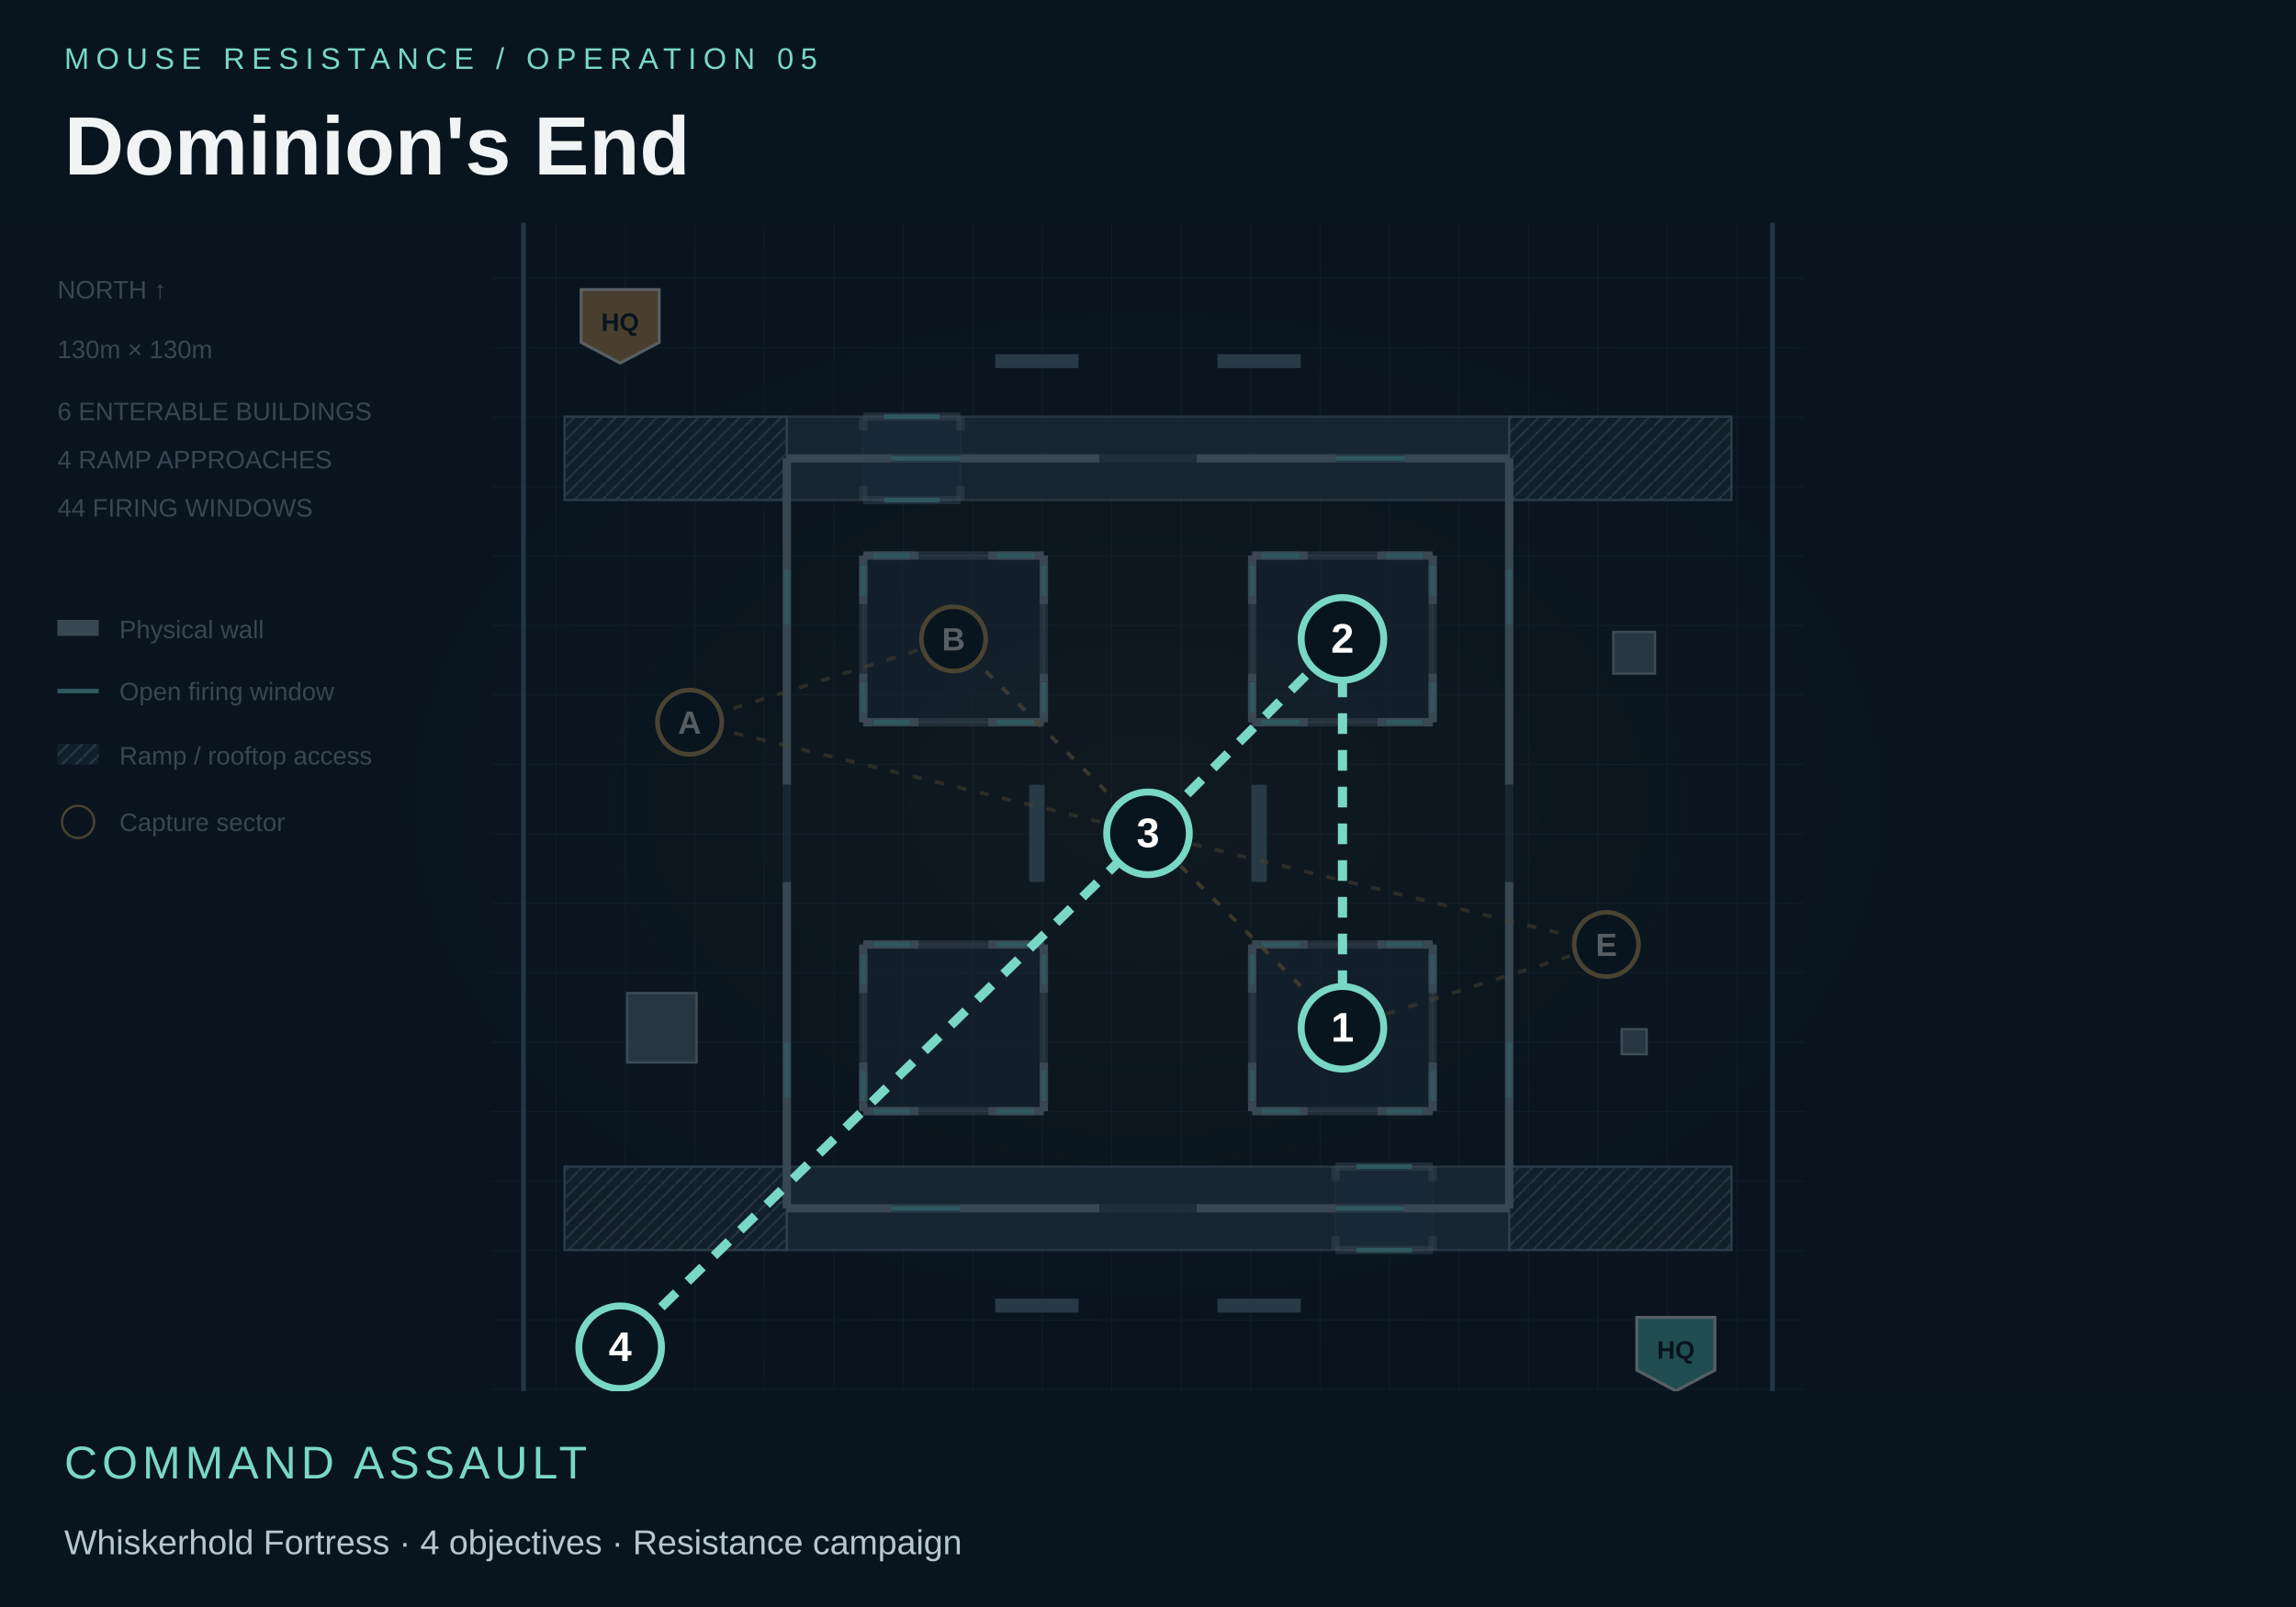
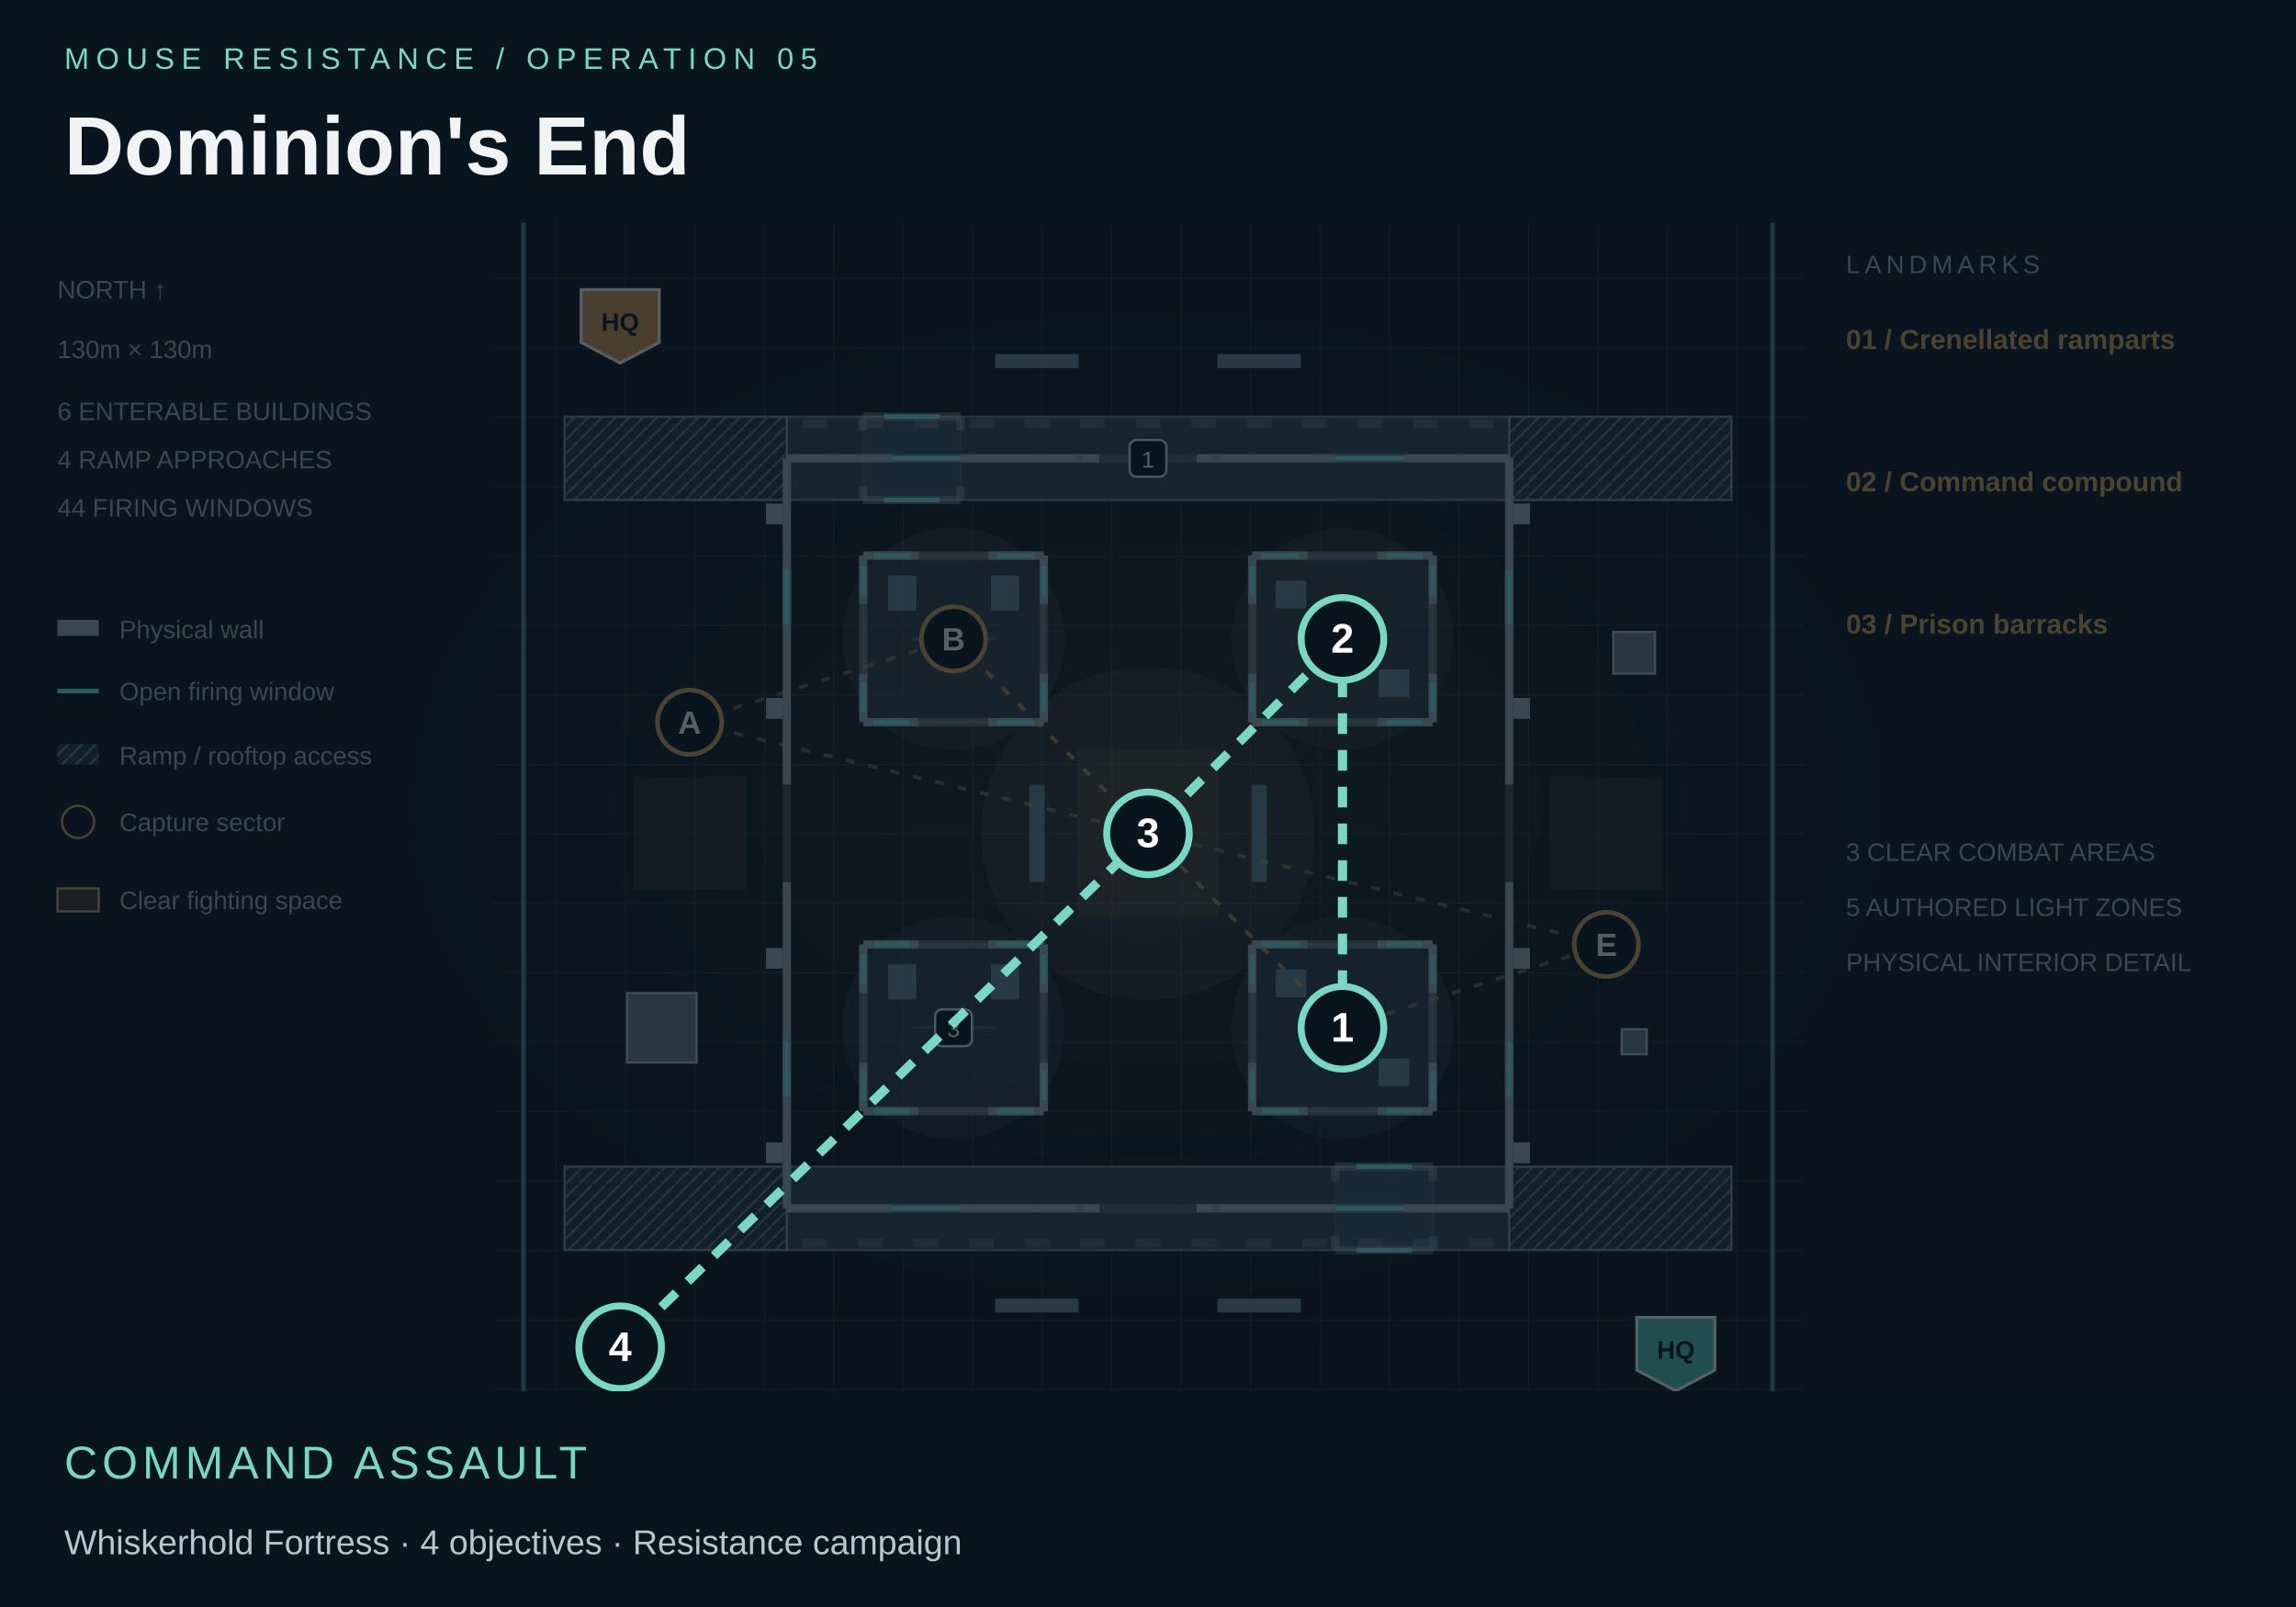
<svg xmlns="http://www.w3.org/2000/svg" width="1000" height="700" viewBox="0 0 1000 700">
  <rect width="1000" height="700" fill="#09151e" />
  <g opacity=".32">
    <defs>
      <pattern id="grid" width="30.25" height="30.25" patternUnits="userSpaceOnUse">
        <path d="M30.25 0H0V30.25" fill="none" stroke="#25374a" stroke-width=".6" />
      </pattern>
      <pattern id="ramp" width="6" height="6" patternUnits="userSpaceOnUse">
        <path d="M0 6L6 0" stroke="#91adbe" stroke-width="1" />
        <rect width="6" height="6" fill="#405a6c" fill-opacity=".5" />
      </pattern>
      <radialGradient id="glow">
        <stop stop-color="#d5a75c" stop-opacity=".12" />
        <stop offset="1" stop-color="#081321" stop-opacity="0" />
      </radialGradient>
    </defs>
    <rect width="1000" height="700" fill="#081321" />
    <rect x="214" y="77" width="572" height="572" fill="url(#grid)" />
    <ellipse cx="500" cy="350" rx="460" ry="310" fill="url(#glow)" />
    <g font-family="system-ui,Segoe UI,Arial,sans-serif">
      <text x="24" y="30" fill="#d5a75c" font-size="11" letter-spacing="3">NEON BREACH · THE FACTION WAR</text>
      <text x="24" y="64" fill="#edf5fa" font-size="29" font-weight="750">Whiskerhold Fortress</text>
      <text x="976" y="33" text-anchor="end" fill="#9fb2c3" font-size="11" letter-spacing="2">TACTICAL RECONNAISSANCE</text>
      <text x="976" y="57" text-anchor="end" fill="#9fb2c3" font-size="12">Fortress · Siege and infiltration</text>
      <rect x="228" y="91" width="544" height="544" rx="3" fill="none" stroke="#5c7d94" stroke-width="2" />
+       <circle cx="500" cy="363" r="72.6" fill="rgb(255,237,199)" opacity=".09" />
+       <circle cx="415.3" cy="447.7" r="48.4" fill="rgb(204,224,255)" opacity=".09" />
+       <circle cx="584.7" cy="278.3" r="48.4" fill="rgb(255,224,156)" opacity=".09" />
+       <circle cx="415.3" cy="278.3" r="48.4" fill="rgb(255,235,196)" opacity=".09" />
+       <circle cx="584.7" cy="447.7" r="48.4" fill="rgb(209,242,255)" opacity=".09" />
+       <rect x="469.75" y="326.70" width="60.50" height="72.60" fill="#d5a75c" stroke="#d5a75c" stroke-width="1" opacity="0.13" />
+       <rect x="276.15" y="338.80" width="48.40" height="48.40" fill="#d5a75c" stroke="#d5a75c" stroke-width="1" opacity="0.13" />
+       <rect x="675.45" y="338.80" width="48.40" height="48.40" fill="#d5a75c" stroke="#d5a75c" stroke-width="1" opacity="0.13" />
      <rect x="375.98" y="242.00" width="78.65" height="72.60" fill="#364d61" stroke="#66829a" stroke-width="1" opacity="0.55" />
      <rect x="545.38" y="242.00" width="78.65" height="72.60" fill="#364d61" stroke="#66829a" stroke-width="1" opacity="0.55" />
      <rect x="375.98" y="411.40" width="78.65" height="72.60" fill="#364d61" stroke="#66829a" stroke-width="1" opacity="0.55" />
      <rect x="545.38" y="411.40" width="78.65" height="72.60" fill="#364d61" stroke="#66829a" stroke-width="1" opacity="0.55" />
      <rect x="375.98" y="181.50" width="42.35" height="36.30" fill="#364d61" stroke="#66829a" stroke-width="1" opacity="0.55" />
      <rect x="581.67" y="508.20" width="42.35" height="36.30" fill="#364d61" stroke="#66829a" stroke-width="1" opacity="0.55" />
      <rect x="342.70" y="181.50" width="314.60" height="36.30" fill="#4a6379" stroke="#92aec1" stroke-width="1" opacity="0.65" />
      <rect x="342.70" y="508.20" width="314.60" height="36.30" fill="#4a6379" stroke="#92aec1" stroke-width="1" opacity="0.65" />
      <rect x="245.90" y="181.50" width="96.80" height="36.30" fill="url(#ramp)" stroke="#7fa0b6" stroke-width="1" opacity="0.9" />
      <rect x="657.30" y="181.50" width="96.80" height="36.30" fill="url(#ramp)" stroke="#7fa0b6" stroke-width="1" opacity="0.9" />
      <rect x="245.90" y="508.20" width="96.80" height="36.30" fill="url(#ramp)" stroke="#7fa0b6" stroke-width="1" opacity="0.9" />
      <rect x="657.30" y="508.20" width="96.80" height="36.30" fill="url(#ramp)" stroke="#7fa0b6" stroke-width="1" opacity="0.9" />
      <rect x="342.70" y="197.84" width="45.38" height="3.63" fill="#a1b3c3" opacity="1" />
      <rect x="388.07" y="197.84" width="30.25" height="3.63" fill="#6b8b9c" opacity="1" />
      <rect x="388.07" y="197.84" width="30.25" height="3.63" fill="#6b8b9c" opacity="1" />
      <rect x="418.32" y="197.84" width="60.50" height="3.63" fill="#a1b3c3" opacity="1" />
      <rect x="478.82" y="197.84" width="42.35" height="3.63" fill="#6b8b9c" opacity="0.45" />
      <rect x="521.17" y="197.84" width="60.50" height="3.63" fill="#a1b3c3" opacity="1" />
      <rect x="581.67" y="197.84" width="30.25" height="3.63" fill="#6b8b9c" opacity="1" />
      <rect x="581.67" y="197.84" width="30.25" height="3.63" fill="#6b8b9c" opacity="1" />
      <rect x="611.92" y="197.84" width="45.38" height="3.63" fill="#a1b3c3" opacity="1" />
      <rect x="340.88" y="199.65" width="3.63" height="48.40" fill="#a1b3c3" opacity="1" />
      <rect x="340.88" y="248.05" width="3.63" height="24.20" fill="#6b8b9c" opacity="1" />
      <rect x="340.88" y="248.05" width="3.63" height="24.20" fill="#a1b3c3" opacity="1" />
      <rect x="340.88" y="272.25" width="3.63" height="69.58" fill="#a1b3c3" opacity="1" />
      <rect x="340.88" y="341.82" width="3.63" height="42.35" fill="#6b8b9c" opacity="0.45" />
      <rect x="340.88" y="384.18" width="3.63" height="69.58" fill="#a1b3c3" opacity="1" />
      <rect x="340.88" y="453.75" width="3.63" height="24.20" fill="#6b8b9c" opacity="1" />
      <rect x="340.88" y="453.75" width="3.63" height="24.20" fill="#a1b3c3" opacity="1" />
      <rect x="340.88" y="477.95" width="3.63" height="48.40" fill="#a1b3c3" opacity="1" />
      <rect x="342.70" y="524.53" width="45.38" height="3.63" fill="#a1b3c3" opacity="1" />
      <rect x="388.07" y="524.53" width="30.25" height="3.63" fill="#6b8b9c" opacity="1" />
      <rect x="388.07" y="524.53" width="30.25" height="3.63" fill="#6b8b9c" opacity="1" />
      <rect x="418.32" y="524.53" width="60.50" height="3.63" fill="#a1b3c3" opacity="1" />
      <rect x="478.82" y="524.53" width="42.35" height="3.63" fill="#6b8b9c" opacity="0.45" />
      <rect x="521.17" y="524.53" width="60.50" height="3.63" fill="#a1b3c3" opacity="1" />
      <rect x="581.67" y="524.53" width="30.25" height="3.63" fill="#6b8b9c" opacity="1" />
      <rect x="581.67" y="524.53" width="30.25" height="3.63" fill="#6b8b9c" opacity="1" />
      <rect x="611.92" y="524.53" width="45.38" height="3.63" fill="#a1b3c3" opacity="1" />
      <rect x="655.49" y="199.65" width="3.63" height="48.40" fill="#a1b3c3" opacity="1" />
      <rect x="655.49" y="248.05" width="3.63" height="24.20" fill="#6b8b9c" opacity="1" />
      <rect x="655.49" y="248.05" width="3.63" height="24.20" fill="#a1b3c3" opacity="1" />
      <rect x="655.49" y="272.25" width="3.63" height="69.58" fill="#a1b3c3" opacity="1" />
      <rect x="655.49" y="341.82" width="3.63" height="42.35" fill="#6b8b9c" opacity="0.45" />
      <rect x="655.49" y="384.18" width="3.63" height="69.58" fill="#a1b3c3" opacity="1" />
      <rect x="655.49" y="453.75" width="3.63" height="24.20" fill="#6b8b9c" opacity="1" />
      <rect x="655.49" y="453.75" width="3.63" height="24.20" fill="#a1b3c3" opacity="1" />
      <rect x="655.49" y="477.95" width="3.63" height="48.40" fill="#a1b3c3" opacity="1" />
      <rect x="375.98" y="240.19" width="4.23" height="3.63" fill="#a1b3c3" opacity="1" />
      <rect x="380.21" y="240.19" width="16.34" height="3.63" fill="#6b8b9c" opacity="1" />
      <rect x="380.21" y="240.19" width="16.34" height="3.63" fill="#a1b3c3" opacity="1" />
      <rect x="396.54" y="240.19" width="3.63" height="3.63" fill="#a1b3c3" opacity="1" />
      <rect x="400.18" y="240.19" width="30.25" height="3.63" fill="#a1b3c3" opacity="0.45" />
      <rect x="430.43" y="240.19" width="3.63" height="3.63" fill="#a1b3c3" opacity="1" />
      <rect x="434.06" y="240.19" width="16.34" height="3.63" fill="#6b8b9c" opacity="1" />
      <rect x="434.06" y="240.19" width="16.34" height="3.63" fill="#a1b3c3" opacity="1" />
      <rect x="450.39" y="240.19" width="4.23" height="3.63" fill="#a1b3c3" opacity="1" />
      <rect x="374.16" y="242.00" width="3.63" height="4.23" fill="#a1b3c3" opacity="1" />
      <rect x="374.16" y="246.24" width="3.63" height="13.31" fill="#6b8b9c" opacity="1" />
      <rect x="374.16" y="246.24" width="3.63" height="13.31" fill="#a1b3c3" opacity="1" />
      <rect x="374.16" y="259.54" width="3.63" height="3.63" fill="#a1b3c3" opacity="1" />
      <rect x="374.16" y="263.18" width="3.63" height="30.25" fill="#a1b3c3" opacity="0.45" />
      <rect x="374.16" y="293.43" width="3.63" height="3.63" fill="#a1b3c3" opacity="1" />
      <rect x="374.16" y="297.06" width="3.63" height="13.31" fill="#6b8b9c" opacity="1" />
      <rect x="374.16" y="297.06" width="3.63" height="13.31" fill="#a1b3c3" opacity="1" />
      <rect x="374.16" y="310.37" width="3.63" height="4.23" fill="#a1b3c3" opacity="1" />
      <rect x="375.98" y="312.78" width="4.23" height="3.63" fill="#a1b3c3" opacity="1" />
      <rect x="380.21" y="312.78" width="16.34" height="3.63" fill="#6b8b9c" opacity="1" />
      <rect x="380.21" y="312.78" width="16.34" height="3.63" fill="#a1b3c3" opacity="1" />
      <rect x="396.54" y="312.78" width="3.63" height="3.63" fill="#a1b3c3" opacity="1" />
      <rect x="400.18" y="312.78" width="30.25" height="3.63" fill="#a1b3c3" opacity="0.45" />
      <rect x="430.43" y="312.78" width="3.63" height="3.63" fill="#a1b3c3" opacity="1" />
      <rect x="434.06" y="312.78" width="16.34" height="3.63" fill="#6b8b9c" opacity="1" />
      <rect x="434.06" y="312.78" width="16.34" height="3.63" fill="#a1b3c3" opacity="1" />
      <rect x="450.39" y="312.78" width="4.23" height="3.63" fill="#a1b3c3" opacity="1" />
      <rect x="452.81" y="242.00" width="3.63" height="4.23" fill="#a1b3c3" opacity="1" />
      <rect x="452.81" y="246.24" width="3.63" height="13.31" fill="#6b8b9c" opacity="1" />
      <rect x="452.81" y="246.24" width="3.63" height="13.31" fill="#a1b3c3" opacity="1" />
      <rect x="452.81" y="259.54" width="3.63" height="3.63" fill="#a1b3c3" opacity="1" />
      <rect x="452.81" y="263.18" width="3.63" height="30.25" fill="#a1b3c3" opacity="0.45" />
      <rect x="452.81" y="293.43" width="3.63" height="3.63" fill="#a1b3c3" opacity="1" />
      <rect x="452.81" y="297.06" width="3.63" height="13.31" fill="#6b8b9c" opacity="1" />
      <rect x="452.81" y="297.06" width="3.63" height="13.31" fill="#a1b3c3" opacity="1" />
      <rect x="452.81" y="310.37" width="3.63" height="4.23" fill="#a1b3c3" opacity="1" />
      <rect x="545.38" y="240.19" width="4.23" height="3.63" fill="#a1b3c3" opacity="1" />
      <rect x="549.61" y="240.19" width="16.34" height="3.63" fill="#6b8b9c" opacity="1" />
      <rect x="549.61" y="240.19" width="16.34" height="3.63" fill="#a1b3c3" opacity="1" />
      <rect x="565.94" y="240.19" width="3.63" height="3.63" fill="#a1b3c3" opacity="1" />
      <rect x="569.58" y="240.19" width="30.25" height="3.63" fill="#a1b3c3" opacity="0.45" />
      <rect x="599.83" y="240.19" width="3.63" height="3.63" fill="#a1b3c3" opacity="1" />
      <rect x="603.45" y="240.19" width="16.34" height="3.63" fill="#6b8b9c" opacity="1" />
      <rect x="603.45" y="240.19" width="16.34" height="3.63" fill="#a1b3c3" opacity="1" />
      <rect x="619.79" y="240.19" width="4.23" height="3.63" fill="#a1b3c3" opacity="1" />
      <rect x="543.56" y="242.00" width="3.63" height="4.23" fill="#a1b3c3" opacity="1" />
      <rect x="543.56" y="246.24" width="3.63" height="13.31" fill="#6b8b9c" opacity="1" />
      <rect x="543.56" y="246.24" width="3.63" height="13.31" fill="#a1b3c3" opacity="1" />
      <rect x="543.56" y="259.54" width="3.63" height="3.63" fill="#a1b3c3" opacity="1" />
      <rect x="543.56" y="263.18" width="3.63" height="30.25" fill="#a1b3c3" opacity="0.45" />
      <rect x="543.56" y="293.43" width="3.63" height="3.63" fill="#a1b3c3" opacity="1" />
      <rect x="543.56" y="297.06" width="3.63" height="13.31" fill="#6b8b9c" opacity="1" />
      <rect x="543.56" y="297.06" width="3.63" height="13.31" fill="#a1b3c3" opacity="1" />
      <rect x="543.56" y="310.37" width="3.63" height="4.23" fill="#a1b3c3" opacity="1" />
      <rect x="545.38" y="312.78" width="4.23" height="3.63" fill="#a1b3c3" opacity="1" />
      <rect x="549.61" y="312.78" width="16.34" height="3.63" fill="#6b8b9c" opacity="1" />
      <rect x="549.61" y="312.78" width="16.34" height="3.63" fill="#a1b3c3" opacity="1" />
      <rect x="565.94" y="312.78" width="3.63" height="3.63" fill="#a1b3c3" opacity="1" />
      <rect x="569.58" y="312.78" width="30.25" height="3.63" fill="#a1b3c3" opacity="0.45" />
      <rect x="599.83" y="312.78" width="3.63" height="3.63" fill="#a1b3c3" opacity="1" />
      <rect x="603.45" y="312.78" width="16.34" height="3.63" fill="#6b8b9c" opacity="1" />
      <rect x="603.45" y="312.78" width="16.34" height="3.63" fill="#a1b3c3" opacity="1" />
      <rect x="619.79" y="312.78" width="4.23" height="3.63" fill="#a1b3c3" opacity="1" />
      <rect x="622.21" y="242.00" width="3.63" height="4.23" fill="#a1b3c3" opacity="1" />
      <rect x="622.21" y="246.24" width="3.63" height="13.31" fill="#6b8b9c" opacity="1" />
      <rect x="622.21" y="246.24" width="3.63" height="13.31" fill="#a1b3c3" opacity="1" />
      <rect x="622.21" y="259.54" width="3.63" height="3.63" fill="#a1b3c3" opacity="1" />
      <rect x="622.21" y="263.18" width="3.63" height="30.25" fill="#a1b3c3" opacity="0.45" />
      <rect x="622.21" y="293.43" width="3.63" height="3.63" fill="#a1b3c3" opacity="1" />
      <rect x="622.21" y="297.06" width="3.63" height="13.31" fill="#6b8b9c" opacity="1" />
      <rect x="622.21" y="297.06" width="3.63" height="13.31" fill="#a1b3c3" opacity="1" />
      <rect x="622.21" y="310.37" width="3.63" height="4.23" fill="#a1b3c3" opacity="1" />
      <rect x="375.98" y="409.58" width="4.23" height="3.63" fill="#a1b3c3" opacity="1" />
      <rect x="380.21" y="409.58" width="16.34" height="3.63" fill="#6b8b9c" opacity="1" />
      <rect x="380.21" y="409.58" width="16.34" height="3.63" fill="#a1b3c3" opacity="1" />
      <rect x="396.54" y="409.58" width="3.63" height="3.63" fill="#a1b3c3" opacity="1" />
      <rect x="400.18" y="409.58" width="30.25" height="3.63" fill="#a1b3c3" opacity="0.45" />
      <rect x="430.43" y="409.58" width="3.63" height="3.63" fill="#a1b3c3" opacity="1" />
      <rect x="434.06" y="409.58" width="16.34" height="3.63" fill="#6b8b9c" opacity="1" />
      <rect x="434.06" y="409.58" width="16.34" height="3.63" fill="#a1b3c3" opacity="1" />
      <rect x="450.39" y="409.58" width="4.23" height="3.63" fill="#a1b3c3" opacity="1" />
      <rect x="374.16" y="411.40" width="3.63" height="4.23" fill="#a1b3c3" opacity="1" />
      <rect x="374.16" y="415.63" width="3.63" height="13.31" fill="#6b8b9c" opacity="1" />
      <rect x="374.16" y="415.63" width="3.63" height="13.31" fill="#a1b3c3" opacity="1" />
      <rect x="374.16" y="428.94" width="3.63" height="3.63" fill="#a1b3c3" opacity="1" />
      <rect x="374.16" y="432.57" width="3.63" height="30.25" fill="#a1b3c3" opacity="0.45" />
      <rect x="374.16" y="462.82" width="3.63" height="3.63" fill="#a1b3c3" opacity="1" />
      <rect x="374.16" y="466.45" width="3.63" height="13.31" fill="#6b8b9c" opacity="1" />
      <rect x="374.16" y="466.45" width="3.63" height="13.31" fill="#a1b3c3" opacity="1" />
      <rect x="374.16" y="479.76" width="3.63" height="4.23" fill="#a1b3c3" opacity="1" />
      <rect x="375.98" y="482.19" width="4.23" height="3.63" fill="#a1b3c3" opacity="1" />
      <rect x="380.21" y="482.19" width="16.34" height="3.63" fill="#6b8b9c" opacity="1" />
      <rect x="380.21" y="482.19" width="16.34" height="3.63" fill="#a1b3c3" opacity="1" />
      <rect x="396.54" y="482.19" width="3.63" height="3.63" fill="#a1b3c3" opacity="1" />
      <rect x="400.18" y="482.19" width="30.25" height="3.63" fill="#a1b3c3" opacity="0.45" />
      <rect x="430.43" y="482.19" width="3.63" height="3.63" fill="#a1b3c3" opacity="1" />
      <rect x="434.06" y="482.19" width="16.34" height="3.63" fill="#6b8b9c" opacity="1" />
      <rect x="434.06" y="482.19" width="16.34" height="3.63" fill="#a1b3c3" opacity="1" />
      <rect x="450.39" y="482.19" width="4.23" height="3.63" fill="#a1b3c3" opacity="1" />
      <rect x="452.81" y="411.40" width="3.63" height="4.23" fill="#a1b3c3" opacity="1" />
      <rect x="452.81" y="415.63" width="3.63" height="13.31" fill="#6b8b9c" opacity="1" />
      <rect x="452.81" y="415.63" width="3.63" height="13.31" fill="#a1b3c3" opacity="1" />
      <rect x="452.81" y="428.94" width="3.63" height="3.63" fill="#a1b3c3" opacity="1" />
      <rect x="452.81" y="432.57" width="3.63" height="30.25" fill="#a1b3c3" opacity="0.45" />
      <rect x="452.81" y="462.82" width="3.63" height="3.63" fill="#a1b3c3" opacity="1" />
      <rect x="452.81" y="466.45" width="3.63" height="13.31" fill="#6b8b9c" opacity="1" />
      <rect x="452.81" y="466.45" width="3.63" height="13.31" fill="#a1b3c3" opacity="1" />
      <rect x="452.81" y="479.76" width="3.63" height="4.23" fill="#a1b3c3" opacity="1" />
      <rect x="545.38" y="409.58" width="4.23" height="3.63" fill="#a1b3c3" opacity="1" />
      <rect x="549.61" y="409.58" width="16.34" height="3.63" fill="#6b8b9c" opacity="1" />
      <rect x="549.61" y="409.58" width="16.34" height="3.63" fill="#a1b3c3" opacity="1" />
      <rect x="565.94" y="409.58" width="3.63" height="3.63" fill="#a1b3c3" opacity="1" />
      <rect x="569.58" y="409.58" width="30.25" height="3.63" fill="#a1b3c3" opacity="0.45" />
      <rect x="599.83" y="409.58" width="3.63" height="3.63" fill="#a1b3c3" opacity="1" />
      <rect x="603.45" y="409.58" width="16.34" height="3.63" fill="#6b8b9c" opacity="1" />
      <rect x="603.45" y="409.58" width="16.34" height="3.63" fill="#a1b3c3" opacity="1" />
      <rect x="619.79" y="409.58" width="4.23" height="3.63" fill="#a1b3c3" opacity="1" />
      <rect x="543.56" y="411.40" width="3.63" height="4.23" fill="#a1b3c3" opacity="1" />
      <rect x="543.56" y="415.63" width="3.63" height="13.31" fill="#6b8b9c" opacity="1" />
      <rect x="543.56" y="415.63" width="3.63" height="13.31" fill="#a1b3c3" opacity="1" />
      <rect x="543.56" y="428.94" width="3.63" height="3.63" fill="#a1b3c3" opacity="1" />
      <rect x="543.56" y="432.57" width="3.63" height="30.25" fill="#a1b3c3" opacity="0.45" />
      <rect x="543.56" y="462.82" width="3.63" height="3.63" fill="#a1b3c3" opacity="1" />
      <rect x="543.56" y="466.45" width="3.63" height="13.31" fill="#6b8b9c" opacity="1" />
      <rect x="543.56" y="466.45" width="3.63" height="13.31" fill="#a1b3c3" opacity="1" />
      <rect x="543.56" y="479.76" width="3.63" height="4.23" fill="#a1b3c3" opacity="1" />
      <rect x="545.38" y="482.19" width="4.23" height="3.63" fill="#a1b3c3" opacity="1" />
      <rect x="549.61" y="482.19" width="16.34" height="3.63" fill="#6b8b9c" opacity="1" />
      <rect x="549.61" y="482.19" width="16.34" height="3.63" fill="#a1b3c3" opacity="1" />
      <rect x="565.94" y="482.19" width="3.63" height="3.63" fill="#a1b3c3" opacity="1" />
      <rect x="569.58" y="482.19" width="30.25" height="3.63" fill="#a1b3c3" opacity="0.45" />
      <rect x="599.83" y="482.19" width="3.63" height="3.63" fill="#a1b3c3" opacity="1" />
      <rect x="603.45" y="482.19" width="16.34" height="3.63" fill="#6b8b9c" opacity="1" />
      <rect x="603.45" y="482.19" width="16.34" height="3.63" fill="#a1b3c3" opacity="1" />
      <rect x="619.79" y="482.19" width="4.23" height="3.63" fill="#a1b3c3" opacity="1" />
      <rect x="622.21" y="411.40" width="3.63" height="4.23" fill="#a1b3c3" opacity="1" />
      <rect x="622.21" y="415.63" width="3.63" height="13.31" fill="#6b8b9c" opacity="1" />
      <rect x="622.21" y="415.63" width="3.63" height="13.31" fill="#a1b3c3" opacity="1" />
      <rect x="622.21" y="428.94" width="3.63" height="3.63" fill="#a1b3c3" opacity="1" />
      <rect x="622.21" y="432.57" width="3.63" height="30.25" fill="#a1b3c3" opacity="0.45" />
      <rect x="622.21" y="462.82" width="3.63" height="3.63" fill="#a1b3c3" opacity="1" />
      <rect x="622.21" y="466.45" width="3.63" height="13.31" fill="#6b8b9c" opacity="1" />
      <rect x="622.21" y="466.45" width="3.63" height="13.31" fill="#a1b3c3" opacity="1" />
      <rect x="622.21" y="479.76" width="3.63" height="4.23" fill="#a1b3c3" opacity="1" />
      <rect x="375.98" y="179.69" width="9.07" height="3.63" fill="#a1b3c3" opacity="0.45" />
      <rect x="385.05" y="179.69" width="24.20" height="3.63" fill="#6b8b9c" opacity="0.45" />
      <rect x="385.05" y="179.69" width="24.20" height="3.63" fill="#6b8b9c" opacity="0.45" />
      <rect x="409.25" y="179.69" width="9.07" height="3.63" fill="#a1b3c3" opacity="0.45" />
      <rect x="374.16" y="181.50" width="3.63" height="6.05" fill="#a1b3c3" opacity="0.45" />
      <rect x="374.16" y="211.75" width="3.63" height="6.05" fill="#a1b3c3" opacity="0.45" />
      <rect x="375.98" y="215.99" width="9.07" height="3.63" fill="#a1b3c3" opacity="0.45" />
      <rect x="385.05" y="215.99" width="24.20" height="3.63" fill="#6b8b9c" opacity="0.45" />
      <rect x="385.05" y="215.99" width="24.20" height="3.63" fill="#6b8b9c" opacity="0.45" />
      <rect x="409.25" y="215.99" width="9.07" height="3.63" fill="#a1b3c3" opacity="0.45" />
      <rect x="416.51" y="181.50" width="3.63" height="6.05" fill="#a1b3c3" opacity="0.45" />
      <rect x="416.51" y="211.75" width="3.63" height="6.05" fill="#a1b3c3" opacity="0.45" />
      <rect x="581.67" y="506.38" width="9.07" height="3.63" fill="#a1b3c3" opacity="0.45" />
      <rect x="590.75" y="506.38" width="24.20" height="3.63" fill="#6b8b9c" opacity="0.45" />
      <rect x="590.75" y="506.38" width="24.20" height="3.63" fill="#6b8b9c" opacity="0.45" />
      <rect x="614.95" y="506.38" width="9.07" height="3.63" fill="#a1b3c3" opacity="0.45" />
      <rect x="579.86" y="508.20" width="3.63" height="6.05" fill="#a1b3c3" opacity="0.45" />
      <rect x="579.86" y="538.45" width="3.63" height="6.05" fill="#a1b3c3" opacity="0.45" />
      <rect x="581.67" y="542.68" width="9.07" height="3.63" fill="#a1b3c3" opacity="0.45" />
      <rect x="590.75" y="542.68" width="24.20" height="3.63" fill="#6b8b9c" opacity="0.45" />
      <rect x="590.75" y="542.68" width="24.20" height="3.63" fill="#6b8b9c" opacity="0.45" />
      <rect x="614.95" y="542.68" width="9.07" height="3.63" fill="#a1b3c3" opacity="0.45" />
      <rect x="622.21" y="508.20" width="3.63" height="6.05" fill="#a1b3c3" opacity="0.45" />
      <rect x="622.21" y="538.45" width="3.63" height="6.05" fill="#a1b3c3" opacity="0.45" />
      <rect x="448.27" y="341.82" width="6.66" height="42.35" fill="#6b8b9c" opacity="1" />
      <rect x="433.45" y="154.28" width="36.30" height="6.05" fill="#6b8b9c" opacity="1" />
      <rect x="433.45" y="565.67" width="36.30" height="6.05" fill="#6b8b9c" opacity="1" />
      <rect x="545.07" y="341.82" width="6.66" height="42.35" fill="#6b8b9c" opacity="1" />
      <rect x="530.25" y="154.28" width="36.30" height="6.05" fill="#6b8b9c" opacity="1" />
      <rect x="530.25" y="565.67" width="36.30" height="6.05" fill="#6b8b9c" opacity="1" />
+       <rect x="349.36" y="182.56" width="10.89" height="3.93" fill="#6b8b9c" opacity="0.45" />
+       <rect x="373.56" y="182.56" width="10.89" height="3.93" fill="#6b8b9c" opacity="0.45" />
+       <rect x="397.75" y="182.56" width="10.89" height="3.93" fill="#6b8b9c" opacity="0.45" />
+       <rect x="421.95" y="182.56" width="10.89" height="3.93" fill="#6b8b9c" opacity="0.45" />
+       <rect x="446.15" y="182.56" width="10.89" height="3.93" fill="#6b8b9c" opacity="0.45" />
+       <rect x="470.36" y="182.56" width="10.89" height="3.93" fill="#6b8b9c" opacity="0.45" />
+       <rect x="494.56" y="182.56" width="10.89" height="3.93" fill="#6b8b9c" opacity="0.45" />
+       <rect x="518.75" y="182.56" width="10.89" height="3.93" fill="#6b8b9c" opacity="0.45" />
+       <rect x="542.96" y="182.56" width="10.89" height="3.93" fill="#6b8b9c" opacity="0.45" />
+       <rect x="567.15" y="182.56" width="10.89" height="3.93" fill="#6b8b9c" opacity="0.45" />
+       <rect x="591.36" y="182.56" width="10.89" height="3.93" fill="#6b8b9c" opacity="0.45" />
+       <rect x="615.56" y="182.56" width="10.89" height="3.93" fill="#6b8b9c" opacity="0.45" />
+       <rect x="639.75" y="182.56" width="10.89" height="3.93" fill="#6b8b9c" opacity="0.45" />
+       <rect x="349.36" y="539.51" width="10.89" height="3.93" fill="#6b8b9c" opacity="0.45" />
+       <rect x="373.56" y="539.51" width="10.89" height="3.93" fill="#6b8b9c" opacity="0.45" />
+       <rect x="397.75" y="539.51" width="10.89" height="3.93" fill="#6b8b9c" opacity="0.45" />
+       <rect x="421.95" y="539.51" width="10.89" height="3.93" fill="#6b8b9c" opacity="0.45" />
+       <rect x="446.15" y="539.51" width="10.89" height="3.93" fill="#6b8b9c" opacity="0.45" />
+       <rect x="470.36" y="539.51" width="10.89" height="3.93" fill="#6b8b9c" opacity="0.45" />
+       <rect x="494.56" y="539.51" width="10.89" height="3.93" fill="#6b8b9c" opacity="0.45" />
+       <rect x="518.75" y="539.51" width="10.89" height="3.93" fill="#6b8b9c" opacity="0.45" />
+       <rect x="542.96" y="539.51" width="10.89" height="3.93" fill="#6b8b9c" opacity="0.45" />
+       <rect x="567.15" y="539.51" width="10.89" height="3.93" fill="#6b8b9c" opacity="0.45" />
+       <rect x="591.36" y="539.51" width="10.89" height="3.93" fill="#6b8b9c" opacity="0.45" />
+       <rect x="615.56" y="539.51" width="10.89" height="3.93" fill="#6b8b9c" opacity="0.45" />
+       <rect x="639.75" y="539.51" width="10.89" height="3.93" fill="#6b8b9c" opacity="0.45" />
+       <rect x="333.63" y="219.31" width="7.26" height="9.07" fill="#a1b3c3" opacity="1" />
+       <rect x="333.63" y="304.01" width="7.26" height="9.07" fill="#a1b3c3" opacity="1" />
+       <rect x="333.63" y="412.91" width="7.26" height="9.07" fill="#a1b3c3" opacity="1" />
+       <rect x="333.63" y="497.61" width="7.26" height="9.07" fill="#a1b3c3" opacity="1" />
+       <rect x="659.12" y="219.31" width="7.26" height="9.07" fill="#a1b3c3" opacity="1" />
+       <rect x="659.12" y="304.01" width="7.26" height="9.07" fill="#a1b3c3" opacity="1" />
+       <rect x="659.12" y="412.91" width="7.26" height="9.07" fill="#a1b3c3" opacity="1" />
+       <rect x="659.12" y="497.61" width="7.26" height="9.07" fill="#a1b3c3" opacity="1" />
+       <rect x="386.87" y="250.77" width="12.10" height="15.13" fill="#6b8b9c" opacity="1" />
+       <rect x="386.87" y="250.77" width="12.10" height="15.13" fill="#6b8b9c" opacity="1" />
+       <rect x="431.63" y="250.77" width="12.10" height="15.13" fill="#6b8b9c" opacity="1" />
+       <rect x="431.63" y="250.77" width="12.10" height="15.13" fill="#6b8b9c" opacity="1" />
+       <rect x="386.87" y="420.17" width="12.10" height="15.13" fill="#6b8b9c" opacity="1" />
+       <rect x="386.87" y="420.17" width="12.10" height="15.13" fill="#6b8b9c" opacity="1" />
+       <rect x="431.63" y="420.17" width="12.10" height="15.13" fill="#6b8b9c" opacity="1" />
+       <rect x="431.63" y="420.17" width="12.10" height="15.13" fill="#6b8b9c" opacity="1" />
+       <rect x="555.66" y="252.89" width="13.31" height="12.10" fill="#6b8b9c" opacity="1" />
+       <rect x="600.43" y="291.61" width="13.31" height="12.10" fill="#6b8b9c" opacity="1" />
+       <rect x="555.66" y="422.29" width="13.31" height="12.10" fill="#6b8b9c" opacity="1" />
+       <rect x="600.43" y="461.01" width="13.31" height="12.10" fill="#6b8b9c" opacity="1" />
+       <rect x="468.84" y="198.44" width="3.02" height="2.42" fill="#6b8b9c" opacity="0.45" />
+       <rect x="468.84" y="525.14" width="3.02" height="2.42" fill="#6b8b9c" opacity="0.45" />
+       <rect x="528.13" y="198.44" width="3.02" height="2.42" fill="#6b8b9c" opacity="0.45" />
+       <rect x="528.13" y="525.14" width="3.02" height="2.42" fill="#6b8b9c" opacity="0.45" />
+       <rect x="397.15" y="277.57" width="36.30" height="1.45" fill="#6b8b9c" opacity="0.45" />
+       <rect x="566.55" y="277.57" width="36.30" height="1.45" fill="#6b8b9c" opacity="0.45" />
+       <rect x="397.15" y="446.97" width="36.30" height="1.45" fill="#6b8b9c" opacity="0.45" />
+       <rect x="566.55" y="446.97" width="36.30" height="1.45" fill="#6b8b9c" opacity="0.45" />
      <rect x="702.67" y="275.27" width="18.15" height="18.15" fill="#6a7f91" stroke="#afc3ce" stroke-width="1" opacity="1" />
      <rect x="273.13" y="432.57" width="30.25" height="30.25" fill="#6a7f91" stroke="#afc3ce" stroke-width="1" opacity="1" />
      <rect x="706.31" y="448.31" width="10.89" height="10.89" fill="#6a7f91" stroke="#afc3ce" stroke-width="1" opacity="1" />
      <path d="M 388.075 199.65 L 418.325 199.65" stroke="#7deded" stroke-width="2" />
      <path d="M 581.675 199.65 L 611.925 199.65" stroke="#7deded" stroke-width="2" />
      <path d="M 342.7 248.05 L 342.7 272.25" stroke="#7deded" stroke-width="2" />
      <path d="M 342.7 453.75 L 342.7 477.95" stroke="#7deded" stroke-width="2" />
      <path d="M 388.075 526.35 L 418.325 526.35" stroke="#7deded" stroke-width="2" />
      <path d="M 581.675 526.35 L 611.925 526.35" stroke="#7deded" stroke-width="2" />
      <path d="M 657.3 248.05 L 657.3 272.25" stroke="#7deded" stroke-width="2" />
      <path d="M 657.3 453.75 L 657.3 477.95" stroke="#7deded" stroke-width="2" />
      <path d="M 380.21 242 L 396.545 242" stroke="#7deded" stroke-width="2" />
      <path d="M 434.055 242 L 450.39 242" stroke="#7deded" stroke-width="2" />
      <path d="M 375.975 246.235 L 375.975 259.545" stroke="#7deded" stroke-width="2" />
      <path d="M 375.975 297.055 L 375.975 310.365" stroke="#7deded" stroke-width="2" />
      <path d="M 380.21 314.6 L 396.545 314.6" stroke="#7deded" stroke-width="2" />
      <path d="M 434.055 314.6 L 450.39 314.6" stroke="#7deded" stroke-width="2" />
      <path d="M 454.625 246.235 L 454.625 259.545" stroke="#7deded" stroke-width="2" />
      <path d="M 454.625 297.055 L 454.625 310.365" stroke="#7deded" stroke-width="2" />
      <path d="M 549.61 242 L 565.945 242" stroke="#7deded" stroke-width="2" />
      <path d="M 603.455 242 L 619.79 242" stroke="#7deded" stroke-width="2" />
      <path d="M 545.375 246.235 L 545.375 259.545" stroke="#7deded" stroke-width="2" />
      <path d="M 545.375 297.055 L 545.375 310.365" stroke="#7deded" stroke-width="2" />
      <path d="M 549.61 314.6 L 565.945 314.6" stroke="#7deded" stroke-width="2" />
      <path d="M 603.455 314.6 L 619.79 314.6" stroke="#7deded" stroke-width="2" />
      <path d="M 624.025 246.235 L 624.025 259.545" stroke="#7deded" stroke-width="2" />
      <path d="M 624.025 297.055 L 624.025 310.365" stroke="#7deded" stroke-width="2" />
      <path d="M 380.21 411.4 L 396.545 411.4" stroke="#7deded" stroke-width="2" />
      <path d="M 434.055 411.4 L 450.39 411.4" stroke="#7deded" stroke-width="2" />
      <path d="M 375.975 415.635 L 375.975 428.945" stroke="#7deded" stroke-width="2" />
      <path d="M 375.975 466.455 L 375.975 479.765" stroke="#7deded" stroke-width="2" />
      <path d="M 380.21 484 L 396.545 484" stroke="#7deded" stroke-width="2" />
      <path d="M 434.055 484 L 450.39 484" stroke="#7deded" stroke-width="2" />
      <path d="M 454.625 415.635 L 454.625 428.945" stroke="#7deded" stroke-width="2" />
      <path d="M 454.625 466.455 L 454.625 479.765" stroke="#7deded" stroke-width="2" />
      <path d="M 549.61 411.4 L 565.945 411.4" stroke="#7deded" stroke-width="2" />
      <path d="M 603.455 411.4 L 619.79 411.4" stroke="#7deded" stroke-width="2" />
      <path d="M 545.375 415.635 L 545.375 428.945" stroke="#7deded" stroke-width="2" />
      <path d="M 545.375 466.455 L 545.375 479.765" stroke="#7deded" stroke-width="2" />
      <path d="M 549.61 484 L 565.945 484" stroke="#7deded" stroke-width="2" />
      <path d="M 603.455 484 L 619.79 484" stroke="#7deded" stroke-width="2" />
      <path d="M 624.025 415.635 L 624.025 428.945" stroke="#7deded" stroke-width="2" />
      <path d="M 624.025 466.455 L 624.025 479.765" stroke="#7deded" stroke-width="2" />
      <path d="M 385.05 181.5 L 409.25 181.5" stroke="#7deded" stroke-width="2" />
      <path d="M 385.05 217.8 L 409.25 217.8" stroke="#7deded" stroke-width="2" />
      <path d="M 590.75 508.2 L 614.95 508.2" stroke="#7deded" stroke-width="2" />
      <path d="M 590.75 544.5 L 614.95 544.5" stroke="#7deded" stroke-width="2" />
+       <g transform="translate(500 199.65)">
+         <rect x="-8" y="-8" width="16" height="16" rx="3" fill="#071321" stroke="#dce8ef" />
+         <text y="4" text-anchor="middle" font-size="10" fill="#fff">1</text>
+       </g>
+       <g transform="translate(584.7 278.3)">
+         <rect x="-8" y="-8" width="16" height="16" rx="3" fill="#071321" stroke="#dce8ef" />
+         <text y="4" text-anchor="middle" font-size="10" fill="#fff">2</text>
+       </g>
+       <g transform="translate(415.3 447.7)">
+         <rect x="-8" y="-8" width="16" height="16" rx="3" fill="#071321" stroke="#dce8ef" />
+         <text y="4" text-anchor="middle" font-size="10" fill="#fff">3</text>
+       </g>
      <path d="M 300.35 314.6 L 415.3 278.3" stroke="#d5a75c" stroke-width="1.6" stroke-dasharray="4 6" opacity=".5" />
      <path d="M 300.35 314.6 L 500 363" stroke="#d5a75c" stroke-width="1.6" stroke-dasharray="4 6" opacity=".5" />
      <path d="M 415.3 278.3 L 500 363" stroke="#d5a75c" stroke-width="1.6" stroke-dasharray="4 6" opacity=".5" />
      <path d="M 415.3 278.3 L 584.7 447.7" stroke="#d5a75c" stroke-width="1.6" stroke-dasharray="4 6" opacity=".5" />
      <path d="M 500 363 L 584.7 447.7" stroke="#d5a75c" stroke-width="1.6" stroke-dasharray="4 6" opacity=".5" />
      <path d="M 500 363 L 699.65 411.4" stroke="#d5a75c" stroke-width="1.6" stroke-dasharray="4 6" opacity=".5" />
      <path d="M 584.7 447.7 L 699.65 411.4" stroke="#d5a75c" stroke-width="1.6" stroke-dasharray="4 6" opacity=".5" />
      <g transform="translate(300.35 314.6)">
        <circle r="14" fill="#071321" stroke="#d5a75c" stroke-width="2" />
        <text y="5" text-anchor="middle" fill="#fff" font-size="14" font-weight="700">A</text>
      </g>
      <g transform="translate(415.3 278.3)">
        <circle r="14" fill="#071321" stroke="#d5a75c" stroke-width="2" />
        <text y="5" text-anchor="middle" fill="#fff" font-size="14" font-weight="700">B</text>
      </g>
      <g transform="translate(500 363)">
        <circle r="14" fill="#071321" stroke="#d5a75c" stroke-width="2" />
        <text y="5" text-anchor="middle" fill="#fff" font-size="14" font-weight="700">C</text>
      </g>
      <g transform="translate(584.7 447.7)">
        <circle r="14" fill="#071321" stroke="#d5a75c" stroke-width="2" />
        <text y="5" text-anchor="middle" fill="#fff" font-size="14" font-weight="700">D</text>
      </g>
      <g transform="translate(699.65 411.4)">
        <circle r="14" fill="#071321" stroke="#d5a75c" stroke-width="2" />
        <text y="5" text-anchor="middle" fill="#fff" font-size="14" font-weight="700">E</text>
      </g>
      <g transform="translate(270.1 139.15)">
        <path d="M-17-13H17V10L0 19-17 10Z" fill="#d59a51" stroke="#fff" stroke-width="1.3" />
        <text y="5" text-anchor="middle" font-size="11" font-weight="800" fill="#071321">HQ</text>
      </g>
      <g transform="translate(729.9 586.85)">
        <path d="M-17-13H17V10L0 19-17 10Z" fill="#53c5bd" stroke="#fff" stroke-width="1.3" />
        <text y="5" text-anchor="middle" font-size="11" font-weight="800" fill="#071321">HQ</text>
      </g>
      <g fill="#9fb2c3" font-size="11">
        <text x="25" y="130">NORTH ↑</text>
        <text x="25" y="156">130m × 130m</text>
        <text x="25" y="183">6 ENTERABLE BUILDINGS</text>
        <text x="25" y="204">4 RAMP APPROACHES</text>
        <text x="25" y="225">44 FIRING WINDOWS</text>
        <rect x="25" y="270" width="18" height="7" fill="#a1b3c3" />
        <text x="52" y="278">Physical wall</text>
        <path d="M25 301H43" stroke="#7deded" stroke-width="2" />
        <text x="52" y="305">Open firing window</text>
        <rect x="25" y="324" width="18" height="9" fill="url(#ramp)" />
        <text x="52" y="333">Ramp / rooftop access</text>
        <circle cx="34" cy="358" r="7" fill="none" stroke="#d5a75c" />
        <text x="52" y="362">Capture sector</text>
+       </g>
+       <g font-size="11">
+         <text x="804" y="119" fill="#9fb2c3" letter-spacing="2">LANDMARKS</text>
+         <text x="804" y="152" fill="#d5a75c" font-size="12" font-weight="700">01 / Crenellated ramparts</text>
+         <text x="804" y="214" fill="#d5a75c" font-size="12" font-weight="700">02 / Command compound</text>
+         <text x="804" y="276" fill="#d5a75c" font-size="12" font-weight="700">03 / Prison barracks</text>
+         <text x="804" y="375" fill="#9fb2c3">3 CLEAR COMBAT AREAS</text>
+         <text x="804" y="399" fill="#9fb2c3">5 AUTHORED LIGHT ZONES</text>
+         <text x="804" y="423" fill="#9fb2c3">PHYSICAL INTERIOR DETAIL</text>
+         <rect x="25" y="387" width="18" height="10" fill="#d5a75c" fill-opacity=".25" stroke="#d5a75c" />
+         <text x="52" y="396" fill="#9fb2c3">Clear fighting space</text>
      </g>
      <path d="M24 615H976" stroke="#2e465a" />
      <text x="24" y="645" font-size="13" fill="#c4d2df">
        <tspan fill="#d5a75c" font-weight="700">A</tspan> · West Approach</text>
      <text x="344" y="645" font-size="13" fill="#c4d2df">
        <tspan fill="#d5a75c" font-weight="700">B</tspan> · Barracks</text>
      <text x="664" y="645" font-size="13" fill="#c4d2df">
        <tspan fill="#d5a75c" font-weight="700">C</tspan> · Parade Court</text>
      <text x="24" y="668" font-size="13" fill="#c4d2df">
        <tspan fill="#d5a75c" font-weight="700">D</tspan> · Armoury</text>
      <text x="344" y="668" font-size="13" fill="#c4d2df">
        <tspan fill="#d5a75c" font-weight="700">E</tspan> · East Approach</text>
    </g>
  </g>
  <g font-family="system-ui,Segoe UI,Arial,sans-serif">
    <polyline points="584.7,447.7 584.7,278.3 500,363 270.1,586.85" fill="none" stroke="#79d8c5" stroke-width="4" stroke-dasharray="9 7" />
    <g transform="translate(584.7 447.7)">
      <circle r="18" fill="#09151e" stroke="#79d8c5" stroke-width="3" />
      <text y="6" text-anchor="middle" font-size="18" font-weight="800" fill="#fff">1</text>
    </g>
    <g transform="translate(584.7 278.3)">
      <circle r="18" fill="#09151e" stroke="#79d8c5" stroke-width="3" />
      <text y="6" text-anchor="middle" font-size="18" font-weight="800" fill="#fff">2</text>
    </g>
    <g transform="translate(500 363)">
      <circle r="18" fill="#09151e" stroke="#79d8c5" stroke-width="3" />
      <text y="6" text-anchor="middle" font-size="18" font-weight="800" fill="#fff">3</text>
    </g>
    <g transform="translate(270.1 586.85)">
      <circle r="18" fill="#09151e" stroke="#79d8c5" stroke-width="3" />
      <text y="6" text-anchor="middle" font-size="18" font-weight="800" fill="#fff">4</text>
    </g>
    <rect width="1000" height="97" fill="#09151e" />
    <text x="28" y="30" fill="#79d8c5" font-size="13" letter-spacing="3">MOUSE RESISTANCE / OPERATION 05</text>
    <text x="28" y="76" fill="#f0f4f4" font-size="36" font-weight="750">Dominion's End</text>
    <rect y="606" width="1000" height="94" fill="#09151e" />
    <text x="28" y="644" fill="#79d8c5" font-size="20" letter-spacing="2">COMMAND ASSAULT</text>
    <text x="28" y="677" fill="#b7c7ce" font-size="15">Whiskerhold Fortress · 4 objectives · Resistance campaign</text>
  </g>
</svg>
